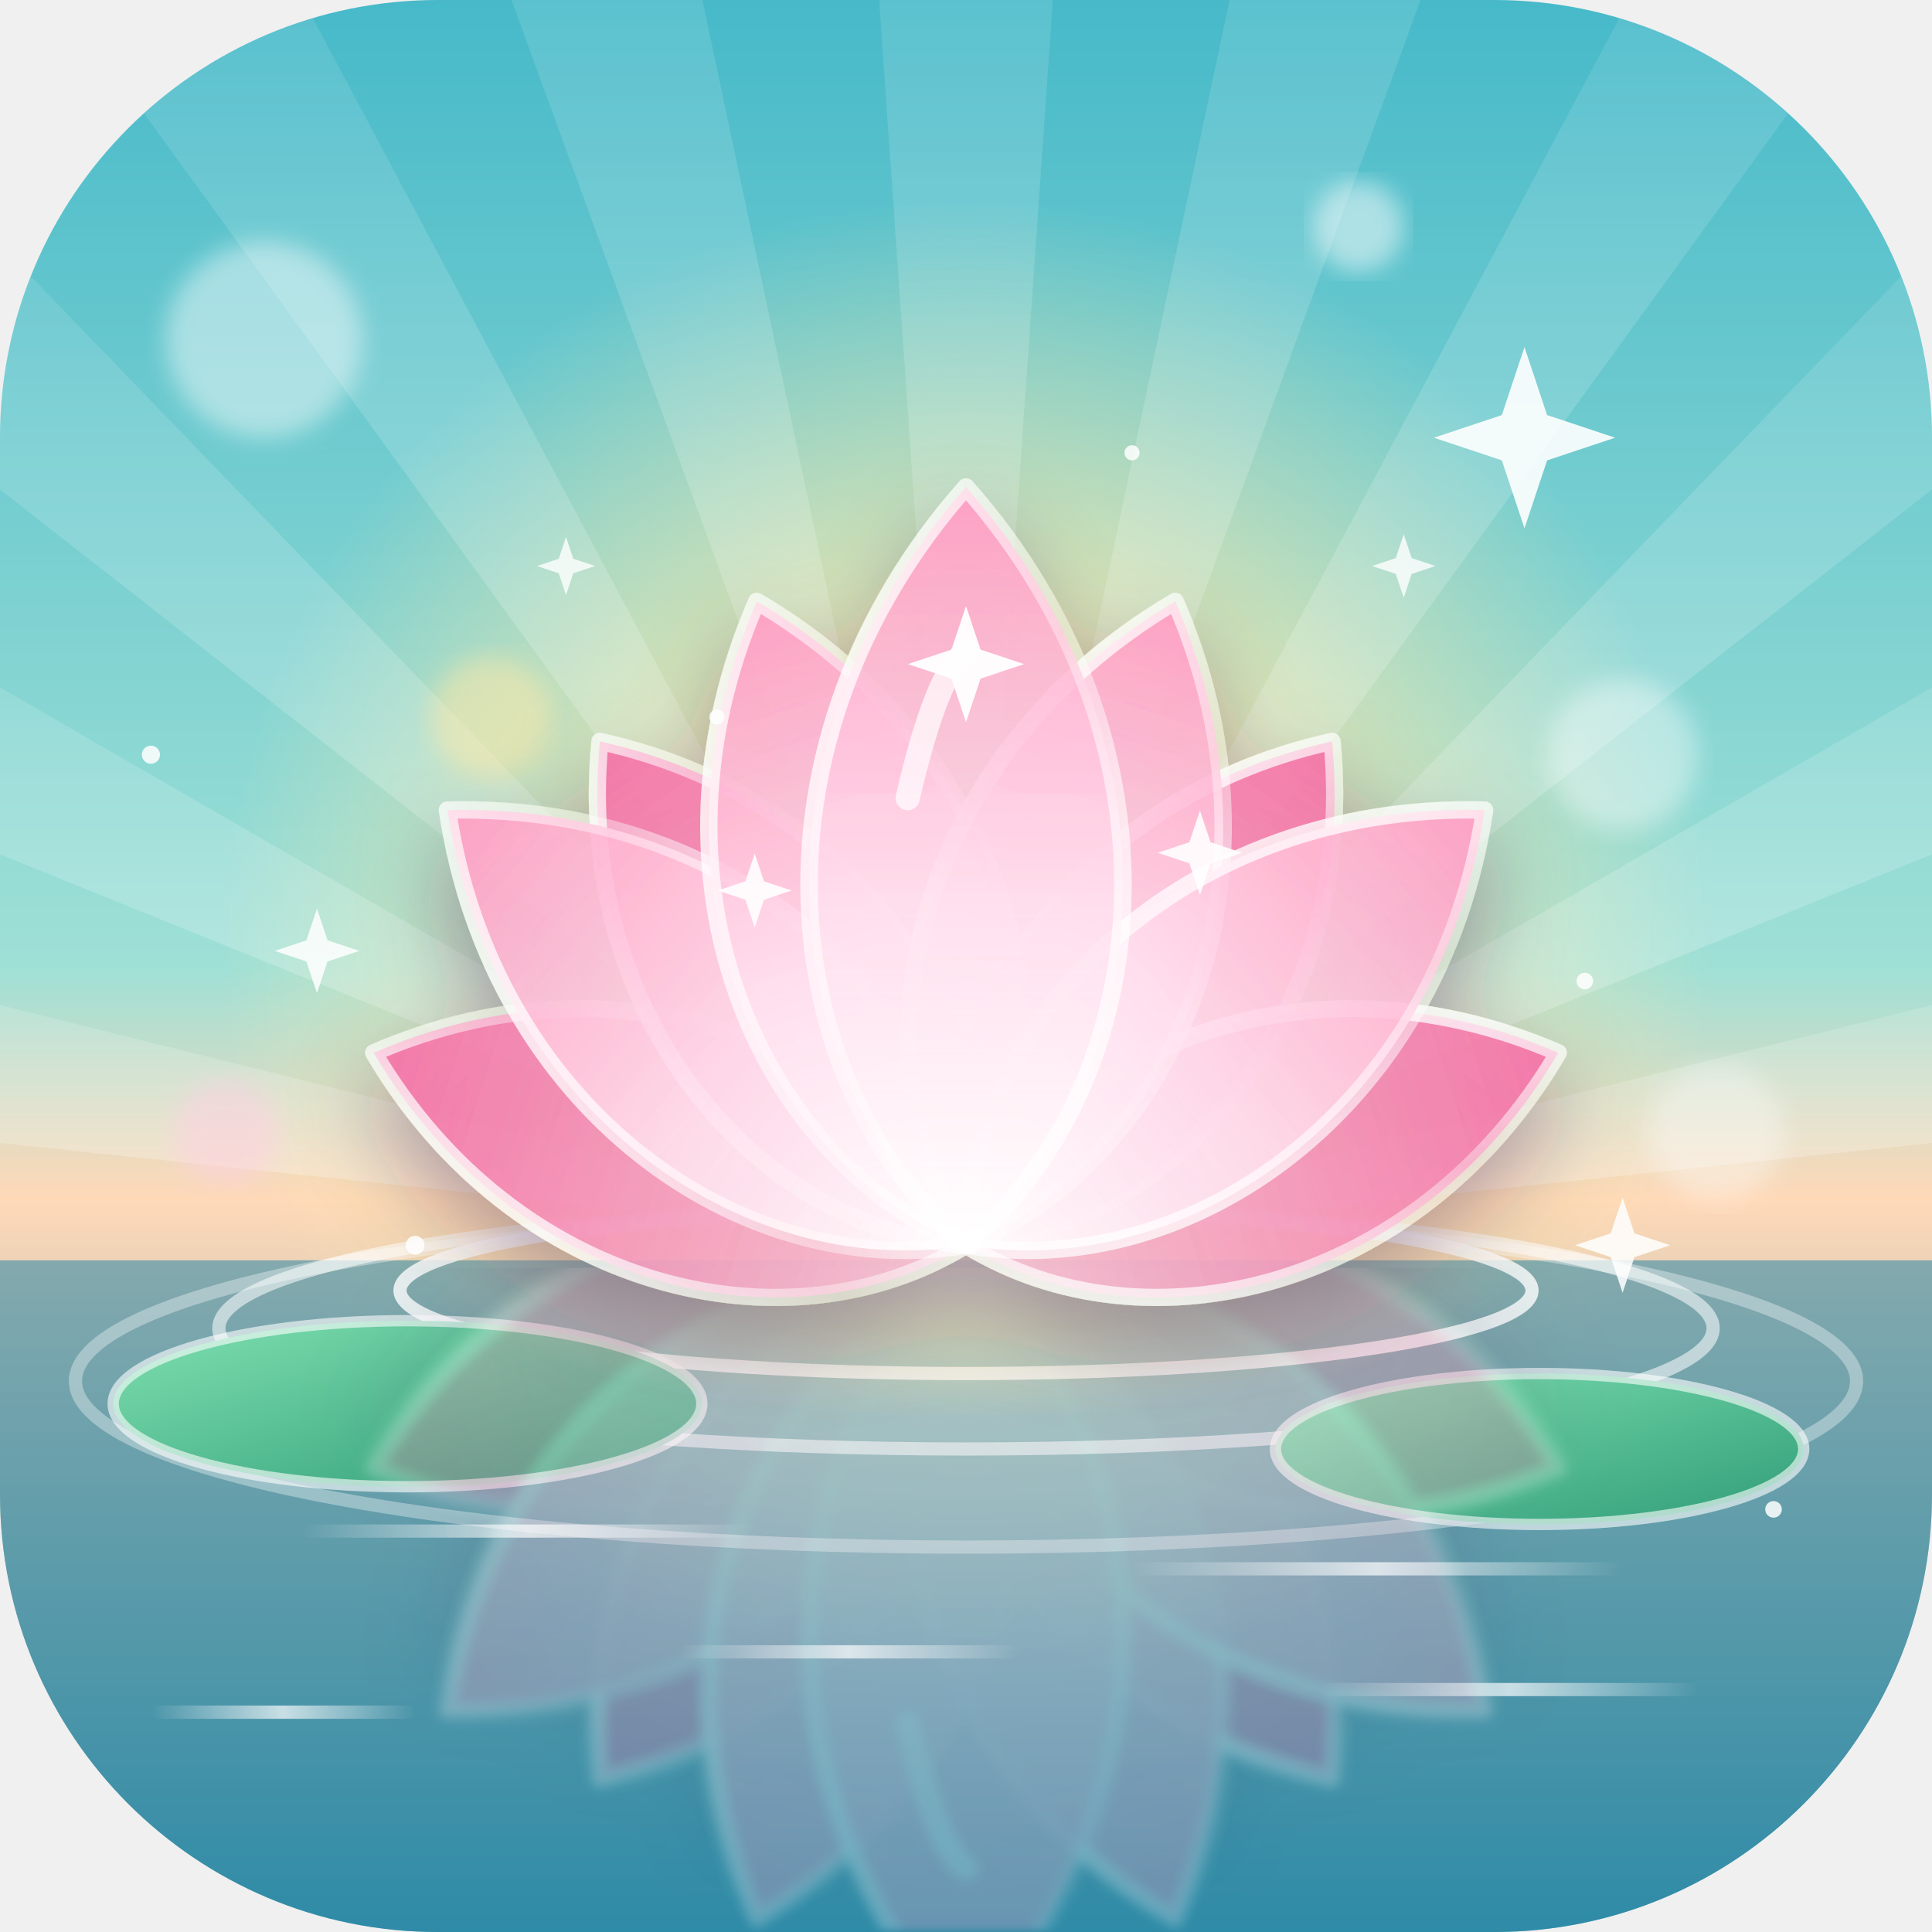
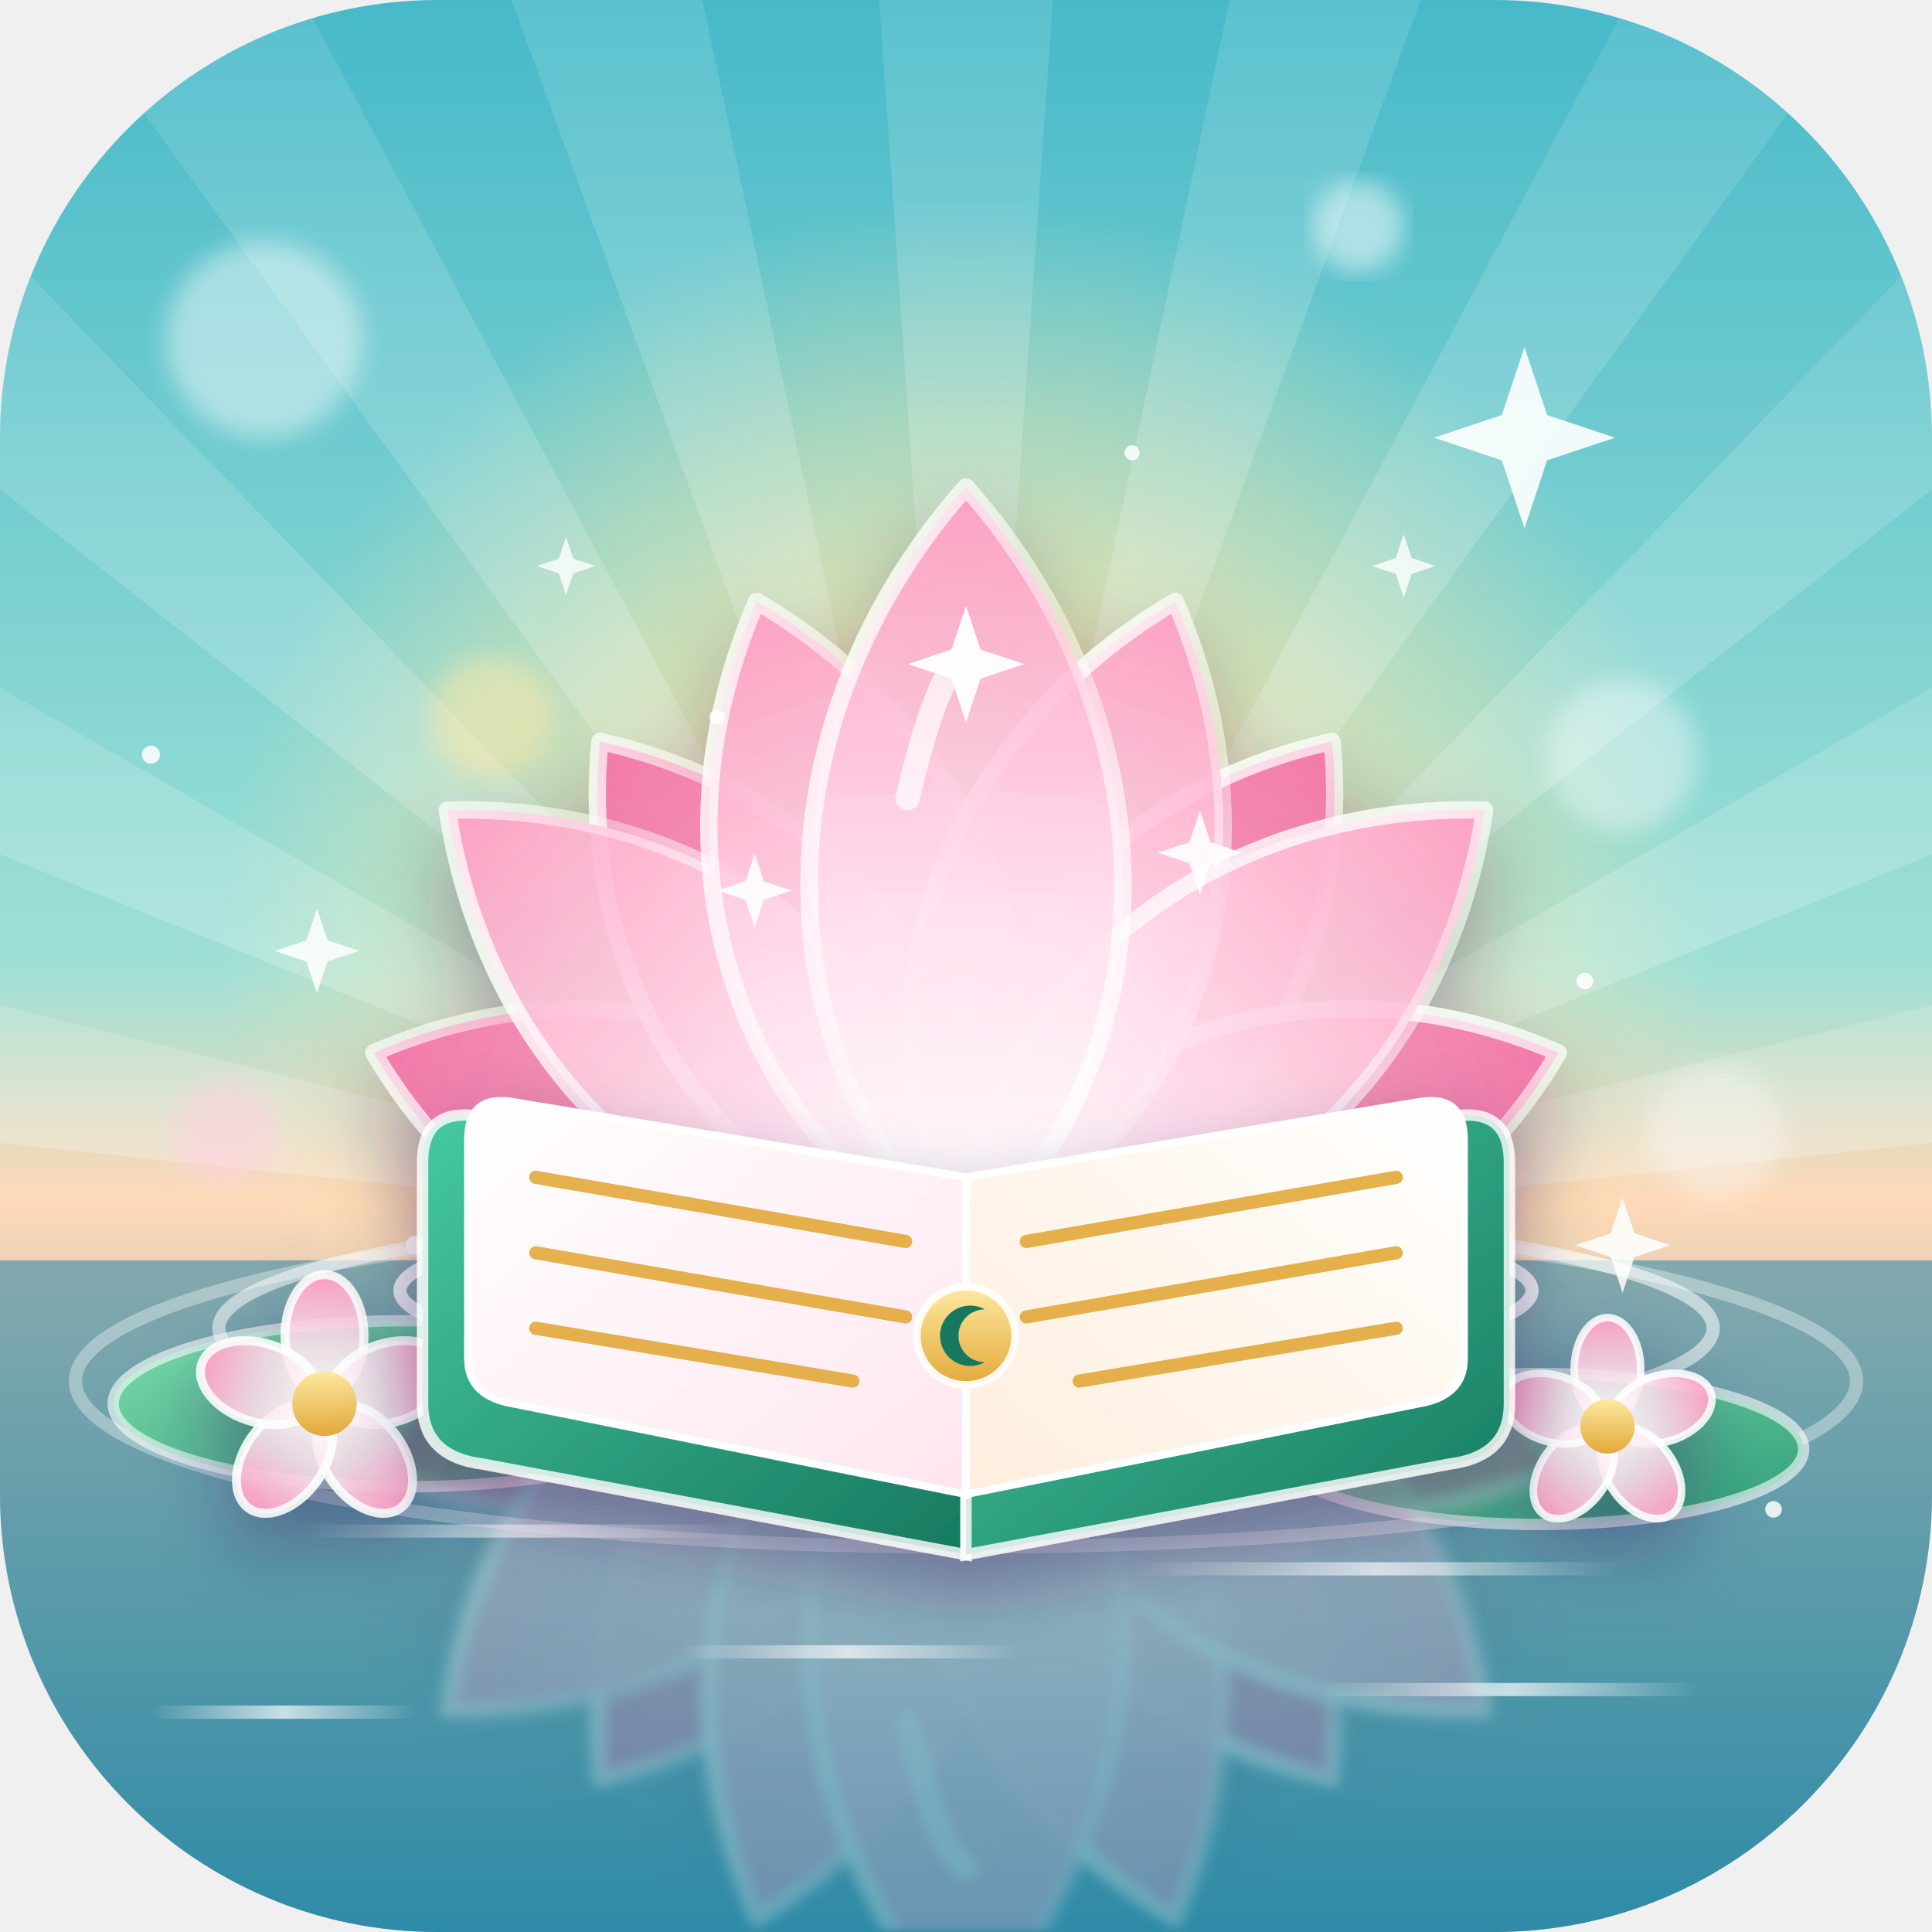
<svg xmlns="http://www.w3.org/2000/svg" viewBox="0 0 512 512">
  <defs>
    <clipPath id="cp">
      <rect width="512" height="512" rx="116" />
    </clipPath>
    <filter id="bl">
      <feGaussianBlur stdDeviation="12" />
    </filter>
    <filter id="sh" x="-30%" y="-30%" width="160%" height="170%">
      <feDropShadow dx="0" dy="9" stdDeviation="10" flood-color="#2a0f55" flood-opacity=".38" />
    </filter>
    <linearGradient id="bg" x1="0" y1="0" x2="0" y2="1">
      <stop offset="0" stop-color="#46b9c9" />
      <stop offset=".5" stop-color="#9fe0d6" />
      <stop offset=".62" stop-color="#ffd9b8" />
      <stop offset="1" stop-color="#2f8fa8" />
    </linearGradient>
    <linearGradient id="pf" x1=".5" y1="0" x2=".5" y2="1">
      <stop offset="0" stop-color="#ff9cc2" stop-opacity=".95" />
      <stop offset=".55" stop-color="#ffe0ee" stop-opacity=".85" />
      <stop offset="1" stop-color="#fff" stop-opacity=".92" />
    </linearGradient>
    <linearGradient id="pb" x1=".5" y1="0" x2=".5" y2="1">
      <stop offset="0" stop-color="#f66fa6" stop-opacity=".9" />
      <stop offset="1" stop-color="#ffc4dc" stop-opacity=".75" />
    </linearGradient>
    <linearGradient id="pr" x1="0" y1="0" x2="1" y2="1">
      <stop offset="0" stop-color="#fff" />
      <stop offset=".5" stop-color="#fff" stop-opacity=".35" />
      <stop offset="1" stop-color="#fff" stop-opacity=".9" />
    </linearGradient>
    <radialGradient id="sun" cx=".5" cy=".5" r=".5">
      <stop offset="0" stop-color="#fff7cf" />
      <stop offset=".4" stop-color="#ffe9a8" stop-opacity=".8" />
      <stop offset="1" stop-color="#ffe9a8" stop-opacity="0" />
    </radialGradient>
    <linearGradient id="lf" x1="0" y1="0" x2="1" y2="1">
      <stop offset="0" stop-color="#7fe0b0" />
      <stop offset="1" stop-color="#2f9c78" />
    </linearGradient>
    <linearGradient id="rg" x1=".5" y1="1" x2=".5" y2="0">
      <stop offset="0" stop-color="#fff" stop-opacity=".5" />
      <stop offset="1" stop-color="#fff" stop-opacity="0" />
    </linearGradient>
    <radialGradient id="cg" cx=".5" cy=".5" r=".5">
      <stop offset="0" stop-color="#fffbe0" stop-opacity=".95" />
      <stop offset=".5" stop-color="#ffe9a8" stop-opacity=".45" />
      <stop offset="1" stop-color="#ffe9a8" stop-opacity="0" />
    </radialGradient>
    <linearGradient id="wg" x1="0" y1="0" x2="1" y2="0">
      <stop offset="0" stop-color="#fff" stop-opacity="0" />
      <stop offset=".5" stop-color="#fff" stop-opacity=".7" />
      <stop offset="1" stop-color="#fff" stop-opacity="0" />
    </linearGradient>
    <filter id="b2">
      <feGaussianBlur stdDeviation="3" />
    </filter>
    <filter id="b1">
      <feGaussianBlur stdDeviation="1.4" />
    </filter>
    <clipPath id="wc">
      <rect x="0" y="336" width="512" height="176" />
    </clipPath>
  </defs>
  <rect width="512" height="512" rx="116" fill="url(#bg)" />
  <circle cx="256" cy="250" r="200" fill="url(#sun)" />
  <g fill="url(#rg)" opacity=".55" clip-path="url(#cp)">
    <path d="M256 330 L-301 271 L-287 195Z" />
    <path d="M256 330 L-263 120 L-229 50Z" />
    <path d="M256 330 L-185 -15 L-133 -73Z" />
    <path d="M256 330 L-73 -123 L-7 -164Z" />
    <path d="M256 330 L64 -196 L140 -218Z" />
    <path d="M256 330 L217 -229 L295 -229Z" />
    <path d="M256 330 L372 -218 L448 -196Z" />
    <path d="M256 330 L519 -164 L585 -123Z" />
    <path d="M256 330 L645 -73 L697 -15Z" />
    <path d="M256 330 L741 50 L775 120Z" />
    <path d="M256 330 L799 195 L813 271Z" />
  </g>
  <circle cx="70" cy="90" r="26" fill="#fff" opacity="0.45" filter="url(#b2)" />
  <circle cx="130" cy="190" r="16" fill="#ffe9a8" opacity="0.5" filter="url(#b2)" />
  <circle cx="430" cy="200" r="20" fill="#fff" opacity="0.4" filter="url(#b2)" />
  <circle cx="60" cy="300" r="14" fill="#ffd0e4" opacity="0.5" filter="url(#b2)" />
  <circle cx="455" cy="300" r="18" fill="#fff" opacity="0.35" filter="url(#b2)" />
  <circle cx="360" cy="60" r="12" fill="#fff" opacity="0.5" filter="url(#b2)" />
  <g clip-path="url(#cp)">
    <rect y="334" width="512" height="178" fill="#2b86a6" opacity=".55" />
  </g>
  <ellipse cx="256" cy="342" rx="150" ry="22" fill="none" stroke="#fff" stroke-width="3.5" opacity="0.8" />
  <ellipse cx="256" cy="352" rx="198" ry="32" fill="none" stroke="#fff" stroke-width="3.5" opacity="0.55" />
  <ellipse cx="256" cy="366" rx="236" ry="44" fill="none" stroke="#fff" stroke-width="3.5" opacity="0.35" />
  <ellipse cx="108" cy="372" rx="78" ry="22" fill="url(#lf)" stroke="#fff" stroke-opacity=".6" stroke-width="3" />
  <ellipse cx="408" cy="384" rx="70" ry="20" fill="url(#lf)" stroke="#fff" stroke-opacity=".6" stroke-width="3" />
  <g clip-path="url(#wc)" opacity=".3" filter="url(#b1)">
    <g transform="translate(0 668) scale(1 -1)">
      <g transform="translate(-38.4 -56.4) scale(1.15)">
        <g filter="url(#sh)">
          <path transform="translate(256 336) rotate(-72) scale(0.92)" d="M0 0 C-40 -34 -46 -104 0 -156 C46 -104 40 -34 0 0Z" fill="url(#pb)" stroke="url(#pr)" stroke-width="4.3" stroke-linejoin="round" />
          <path transform="translate(256 336) rotate(-36) scale(0.92)" d="M0 0 C-40 -34 -46 -104 0 -156 C46 -104 40 -34 0 0Z" fill="url(#pb)" stroke="url(#pr)" stroke-width="4.3" stroke-linejoin="round" />
          <path transform="translate(256 336) rotate(36) scale(0.92)" d="M0 0 C-40 -34 -46 -104 0 -156 C46 -104 40 -34 0 0Z" fill="url(#pb)" stroke="url(#pr)" stroke-width="4.3" stroke-linejoin="round" />
          <path transform="translate(256 336) rotate(72) scale(0.92)" d="M0 0 C-40 -34 -46 -104 0 -156 C46 -104 40 -34 0 0Z" fill="url(#pb)" stroke="url(#pr)" stroke-width="4.3" stroke-linejoin="round" />
          <path transform="translate(256 336) rotate(-50) scale(1.0)" d="M0 0 C-40 -34 -46 -104 0 -156 C46 -104 40 -34 0 0Z" fill="url(#pf)" stroke="url(#pr)" stroke-width="4.0" stroke-linejoin="round" />
          <path transform="translate(256 336) rotate(-18) scale(1.0)" d="M0 0 C-40 -34 -46 -104 0 -156 C46 -104 40 -34 0 0Z" fill="url(#pf)" stroke="url(#pr)" stroke-width="4.0" stroke-linejoin="round" />
          <path transform="translate(256 336) rotate(18) scale(1.0)" d="M0 0 C-40 -34 -46 -104 0 -156 C46 -104 40 -34 0 0Z" fill="url(#pf)" stroke="url(#pr)" stroke-width="4.0" stroke-linejoin="round" />
          <path transform="translate(256 336) rotate(50) scale(1.0)" d="M0 0 C-40 -34 -46 -104 0 -156 C46 -104 40 -34 0 0Z" fill="url(#pf)" stroke="url(#pr)" stroke-width="4.0" stroke-linejoin="round" />
          <path transform="translate(256 336) rotate(0) scale(1.12)" d="M0 0 C-40 -34 -46 -104 0 -156 C46 -104 40 -34 0 0Z" fill="url(#pf)" stroke="url(#pr)" stroke-width="3.6" stroke-linejoin="round" />
        </g>
        <path transform="translate(256 336) scale(1.12)" d="M-12 -92 Q-6 -118 0 -122" fill="none" stroke="#fff" stroke-width="5" stroke-linecap="round" opacity=".7" />
      </g>
    </g>
  </g>
  <ellipse cx="256" cy="330" rx="150" ry="46" fill="url(#cg)" />
  <g transform="translate(-38.4 -56.4) scale(1.15)">
    <g filter="url(#sh)">
      <path transform="translate(256 336) rotate(-72) scale(0.92)" d="M0 0 C-40 -34 -46 -104 0 -156 C46 -104 40 -34 0 0Z" fill="url(#pb)" stroke="url(#pr)" stroke-width="4.3" stroke-linejoin="round" />
      <path transform="translate(256 336) rotate(-36) scale(0.92)" d="M0 0 C-40 -34 -46 -104 0 -156 C46 -104 40 -34 0 0Z" fill="url(#pb)" stroke="url(#pr)" stroke-width="4.3" stroke-linejoin="round" />
      <path transform="translate(256 336) rotate(36) scale(0.92)" d="M0 0 C-40 -34 -46 -104 0 -156 C46 -104 40 -34 0 0Z" fill="url(#pb)" stroke="url(#pr)" stroke-width="4.3" stroke-linejoin="round" />
      <path transform="translate(256 336) rotate(72) scale(0.92)" d="M0 0 C-40 -34 -46 -104 0 -156 C46 -104 40 -34 0 0Z" fill="url(#pb)" stroke="url(#pr)" stroke-width="4.3" stroke-linejoin="round" />
      <path transform="translate(256 336) rotate(-50) scale(1.0)" d="M0 0 C-40 -34 -46 -104 0 -156 C46 -104 40 -34 0 0Z" fill="url(#pf)" stroke="url(#pr)" stroke-width="4.0" stroke-linejoin="round" />
      <path transform="translate(256 336) rotate(-18) scale(1.0)" d="M0 0 C-40 -34 -46 -104 0 -156 C46 -104 40 -34 0 0Z" fill="url(#pf)" stroke="url(#pr)" stroke-width="4.0" stroke-linejoin="round" />
      <path transform="translate(256 336) rotate(18) scale(1.0)" d="M0 0 C-40 -34 -46 -104 0 -156 C46 -104 40 -34 0 0Z" fill="url(#pf)" stroke="url(#pr)" stroke-width="4.0" stroke-linejoin="round" />
      <path transform="translate(256 336) rotate(50) scale(1.0)" d="M0 0 C-40 -34 -46 -104 0 -156 C46 -104 40 -34 0 0Z" fill="url(#pf)" stroke="url(#pr)" stroke-width="4.0" stroke-linejoin="round" />
      <path transform="translate(256 336) rotate(0) scale(1.12)" d="M0 0 C-40 -34 -46 -104 0 -156 C46 -104 40 -34 0 0Z" fill="url(#pf)" stroke="url(#pr)" stroke-width="3.6" stroke-linejoin="round" />
    </g>
    <path transform="translate(256 336) scale(1.12)" d="M-12 -92 Q-6 -118 0 -122" fill="none" stroke="#fff" stroke-width="5" stroke-linecap="round" opacity=".7" />
  </g>
  <rect x="80" y="404" width="120" height="3.5" rx="2" fill="url(#wg)" />
  <rect x="300" y="414" width="130" height="3.5" rx="2" fill="url(#wg)" />
  <rect x="180" y="436" width="90" height="3.5" rx="2" fill="url(#wg)" />
  <rect x="350" y="446" width="100" height="3.5" rx="2" fill="url(#wg)" />
  <rect x="40" y="452" width="70" height="3.5" rx="2" fill="url(#wg)" />
  <path transform="translate(256 176) scale(1.1)" d="M0 -14 L3.5 -3.5 L14 0 L3.5 3.5 L0 14 L-3.5 3.5 L-14 0 L-3.5 -3.5Z" fill="#fff" opacity="0.95" />
  <path transform="translate(200 236) scale(0.7)" d="M0 -14 L3.5 -3.5 L14 0 L3.5 3.5 L0 14 L-3.5 3.5 L-14 0 L-3.5 -3.5Z" fill="#fff" opacity="0.9" />
  <path transform="translate(318 226) scale(0.8)" d="M0 -14 L3.5 -3.5 L14 0 L3.5 3.5 L0 14 L-3.5 3.5 L-14 0 L-3.5 -3.5Z" fill="#fff" opacity="0.9" />
  <path transform="translate(430 330) scale(0.9)" d="M0 -14 L3.5 -3.5 L14 0 L3.5 3.5 L0 14 L-3.5 3.5 L-14 0 L-3.5 -3.5Z" fill="#fff" opacity="0.85" />
  <path transform="translate(84 252) scale(0.8)" d="M0 -14 L3.5 -3.5 L14 0 L3.5 3.5 L0 14 L-3.5 3.5 L-14 0 L-3.5 -3.5Z" fill="#fff" opacity="0.85" />
  <path transform="translate(150 150) scale(0.55)" d="M0 -14 L3.5 -3.5 L14 0 L3.5 3.5 L0 14 L-3.5 3.5 L-14 0 L-3.5 -3.5Z" fill="#fff" opacity="0.8" />
  <path transform="translate(372 150) scale(0.6)" d="M0 -14 L3.5 -3.5 L14 0 L3.5 3.5 L0 14 L-3.5 3.5 L-14 0 L-3.5 -3.5Z" fill="#fff" opacity="0.8" />
  <circle cx="110" cy="330" r="2.5" fill="#fff" opacity=".85" />
  <circle cx="420" cy="260" r="2.2" fill="#fff" opacity=".85" />
  <circle cx="300" cy="120" r="2" fill="#fff" opacity=".85" />
  <circle cx="190" cy="190" r="2" fill="#fff" opacity=".85" />
  <circle cx="470" cy="400" r="2.2" fill="#fff" opacity=".85" />
  <circle cx="40" cy="200" r="2.4" fill="#fff" opacity=".85" />
  <path d="M404 92 l6 18 18 6 -18 6 -6 18 -6 -18 -18 -6 18 -6z" fill="#fff" opacity=".9" />
+   <defs>
+     <linearGradient id="bk" x1="0" y1="0" x2="1" y2="1">
+       <stop offset="0" stop-color="#46c9a0" />
+       <stop offset="1" stop-color="#17795f" />
+     </linearGradient>
+     <linearGradient id="pgL" x1="0" y1="0" x2="1" y2="1">
+       <stop offset="0" stop-color="#ffffff" />
+       <stop offset="1" stop-color="#ffe6f0" />
+     </linearGradient>
+     <linearGradient id="pgR" x1="1" y1="0" x2="0" y2="1">
+       <stop offset="0" stop-color="#ffffff" />
+       <stop offset="1" stop-color="#ffeedd" />
+     </linearGradient>
+     <linearGradient id="gd" x1="0" y1="0" x2="0" y2="1">
+       <stop offset="0" stop-color="#ffe9a0" />
+       <stop offset="1" stop-color="#e2a93a" />
+     </linearGradient>
+   </defs>
+   <g filter="url(#sh)">
+     <g transform="translate(86 372) scale(.95)">
+       <g fill="url(#pf)" stroke="#fff" stroke-opacity=".85" stroke-width="2.5">
+         <ellipse cx="0" cy="-19" rx="11" ry="17" />
+         <ellipse cx="0" cy="-19" rx="11" ry="17" transform="rotate(72)" />
+         <ellipse cx="0" cy="-19" rx="11" ry="17" transform="rotate(144)" />
+         <ellipse cx="0" cy="-19" rx="11" ry="17" transform="rotate(216)" />
+         <ellipse cx="0" cy="-19" rx="11" ry="17" transform="rotate(288)" />
+       </g>
+       <circle r="9" fill="url(#gd)" />
+     </g>
+     <g transform="translate(426 378) scale(.8)">
+       <g fill="url(#pf)" stroke="#fff" stroke-opacity=".85" stroke-width="2.5">
+         <ellipse cx="0" cy="-19" rx="11" ry="17" />
+         <ellipse cx="0" cy="-19" rx="11" ry="17" transform="rotate(72)" />
+         <ellipse cx="0" cy="-19" rx="11" ry="17" transform="rotate(144)" />
+         <ellipse cx="0" cy="-19" rx="11" ry="17" transform="rotate(216)" />
+         <ellipse cx="0" cy="-19" rx="11" ry="17" transform="rotate(288)" />
+       </g>
+       <circle r="9" fill="url(#gd)" />
+     </g>
+   </g>
+   <g filter="url(#sh)">
+     <path d="M256 318 L128 296 Q112 293 112 308 L112 372 Q112 386 128 388 L256 412 Z" fill="url(#bk)" stroke="#fff" stroke-opacity=".8" stroke-width="3" />
+     <path d="M256 318 L384 296 Q400 293 400 308 L400 372 Q400 386 384 388 L256 412 Z" fill="url(#bk)" stroke="#fff" stroke-opacity=".8" stroke-width="3" />
+     <path d="M256 312 L136 292 Q124 290 124 302 L124 360 Q124 370 136 372 L256 396 Z" fill="url(#pgL)" stroke="#fff" stroke-width="2" />
+     <path d="M256 312 L376 292 Q388 290 388 302 L388 360 Q388 370 376 372 L256 396 Z" fill="url(#pgR)" stroke="#fff" stroke-width="2" />
+     <path d="M256 312 L256 396" stroke="url(#gd)" stroke-width="4" />
+     <g stroke="#e2a93a" stroke-width="3.5" stroke-linecap="round" opacity=".9">
+       <path d="M142 312 L240 329" />
+       <path d="M142 332 L240 349" />
+       <path d="M142 352 L226 366" />
+       <path d="M272 329 L370 312" />
+       <path d="M272 349 L370 332" />
+       <path d="M286 366 L370 352" />
+     </g>
+     <circle cx="256" cy="354" r="13" fill="url(#gd)" stroke="#fff" stroke-opacity=".9" stroke-width="2" />
+     <path d="M261 347 a8 8 0 1 0 0 14 a6 6 0 1 1 0 -14z" fill="#17795f" />
+   </g>
</svg>
